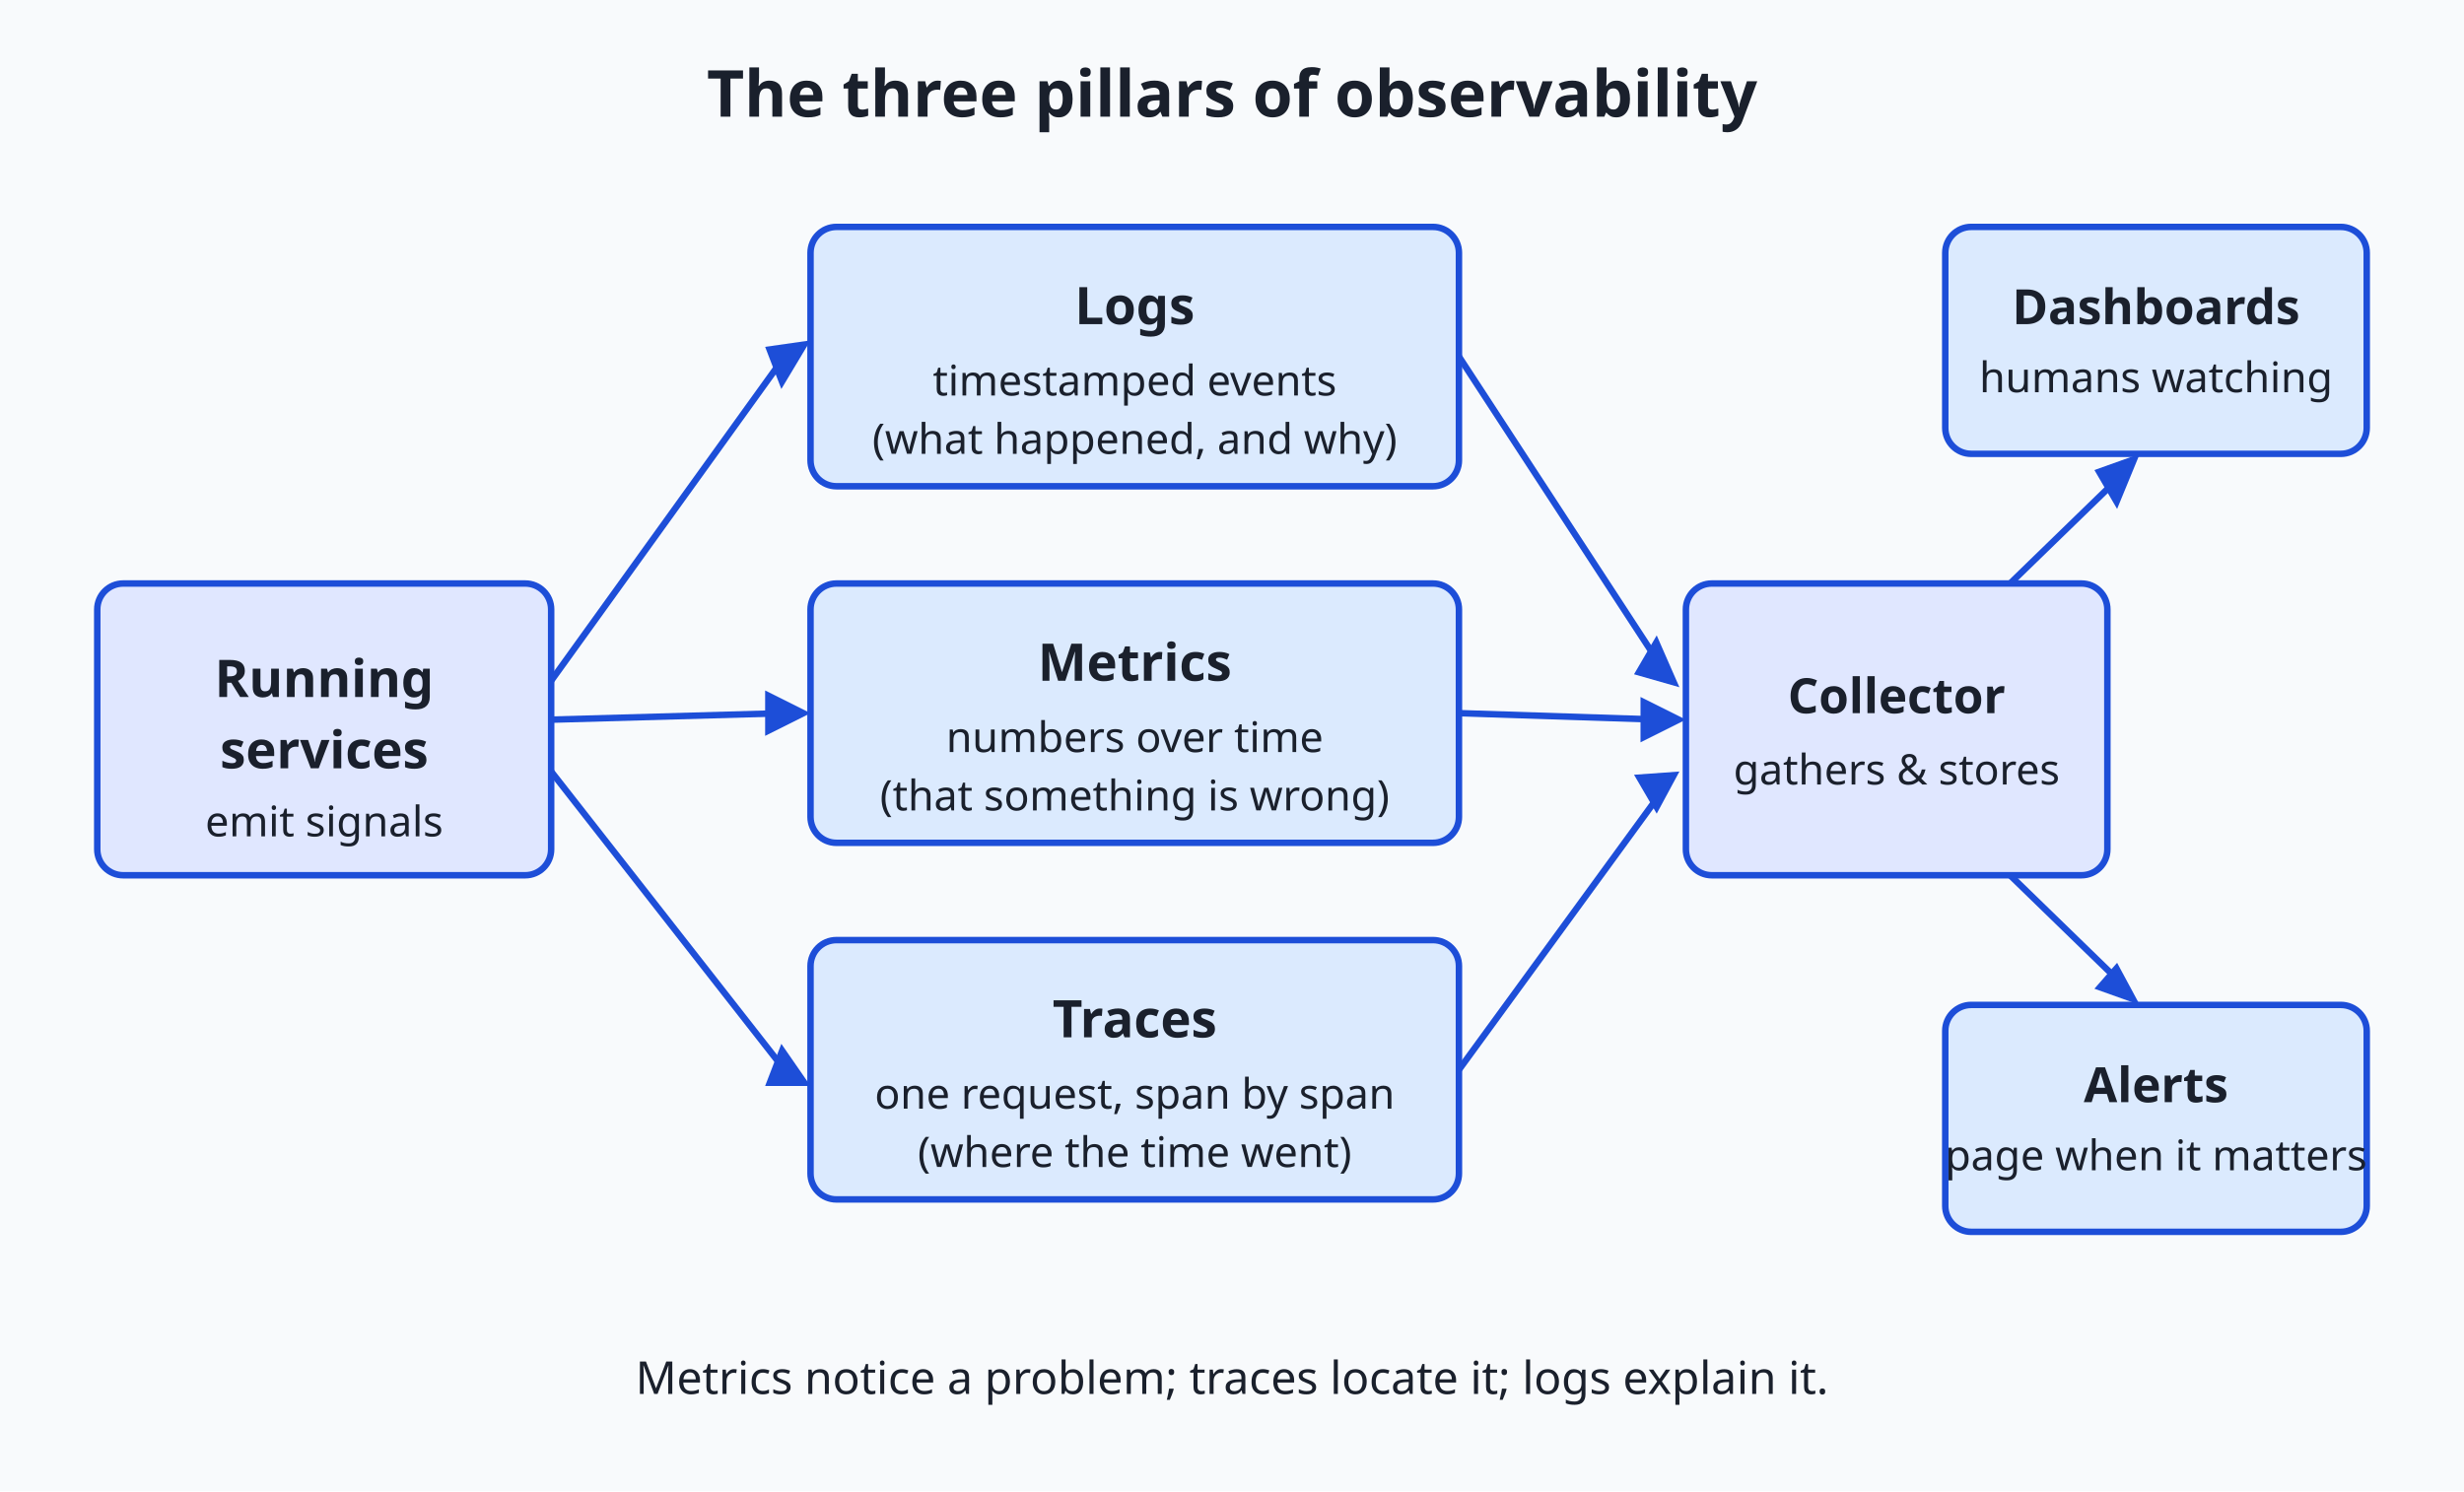
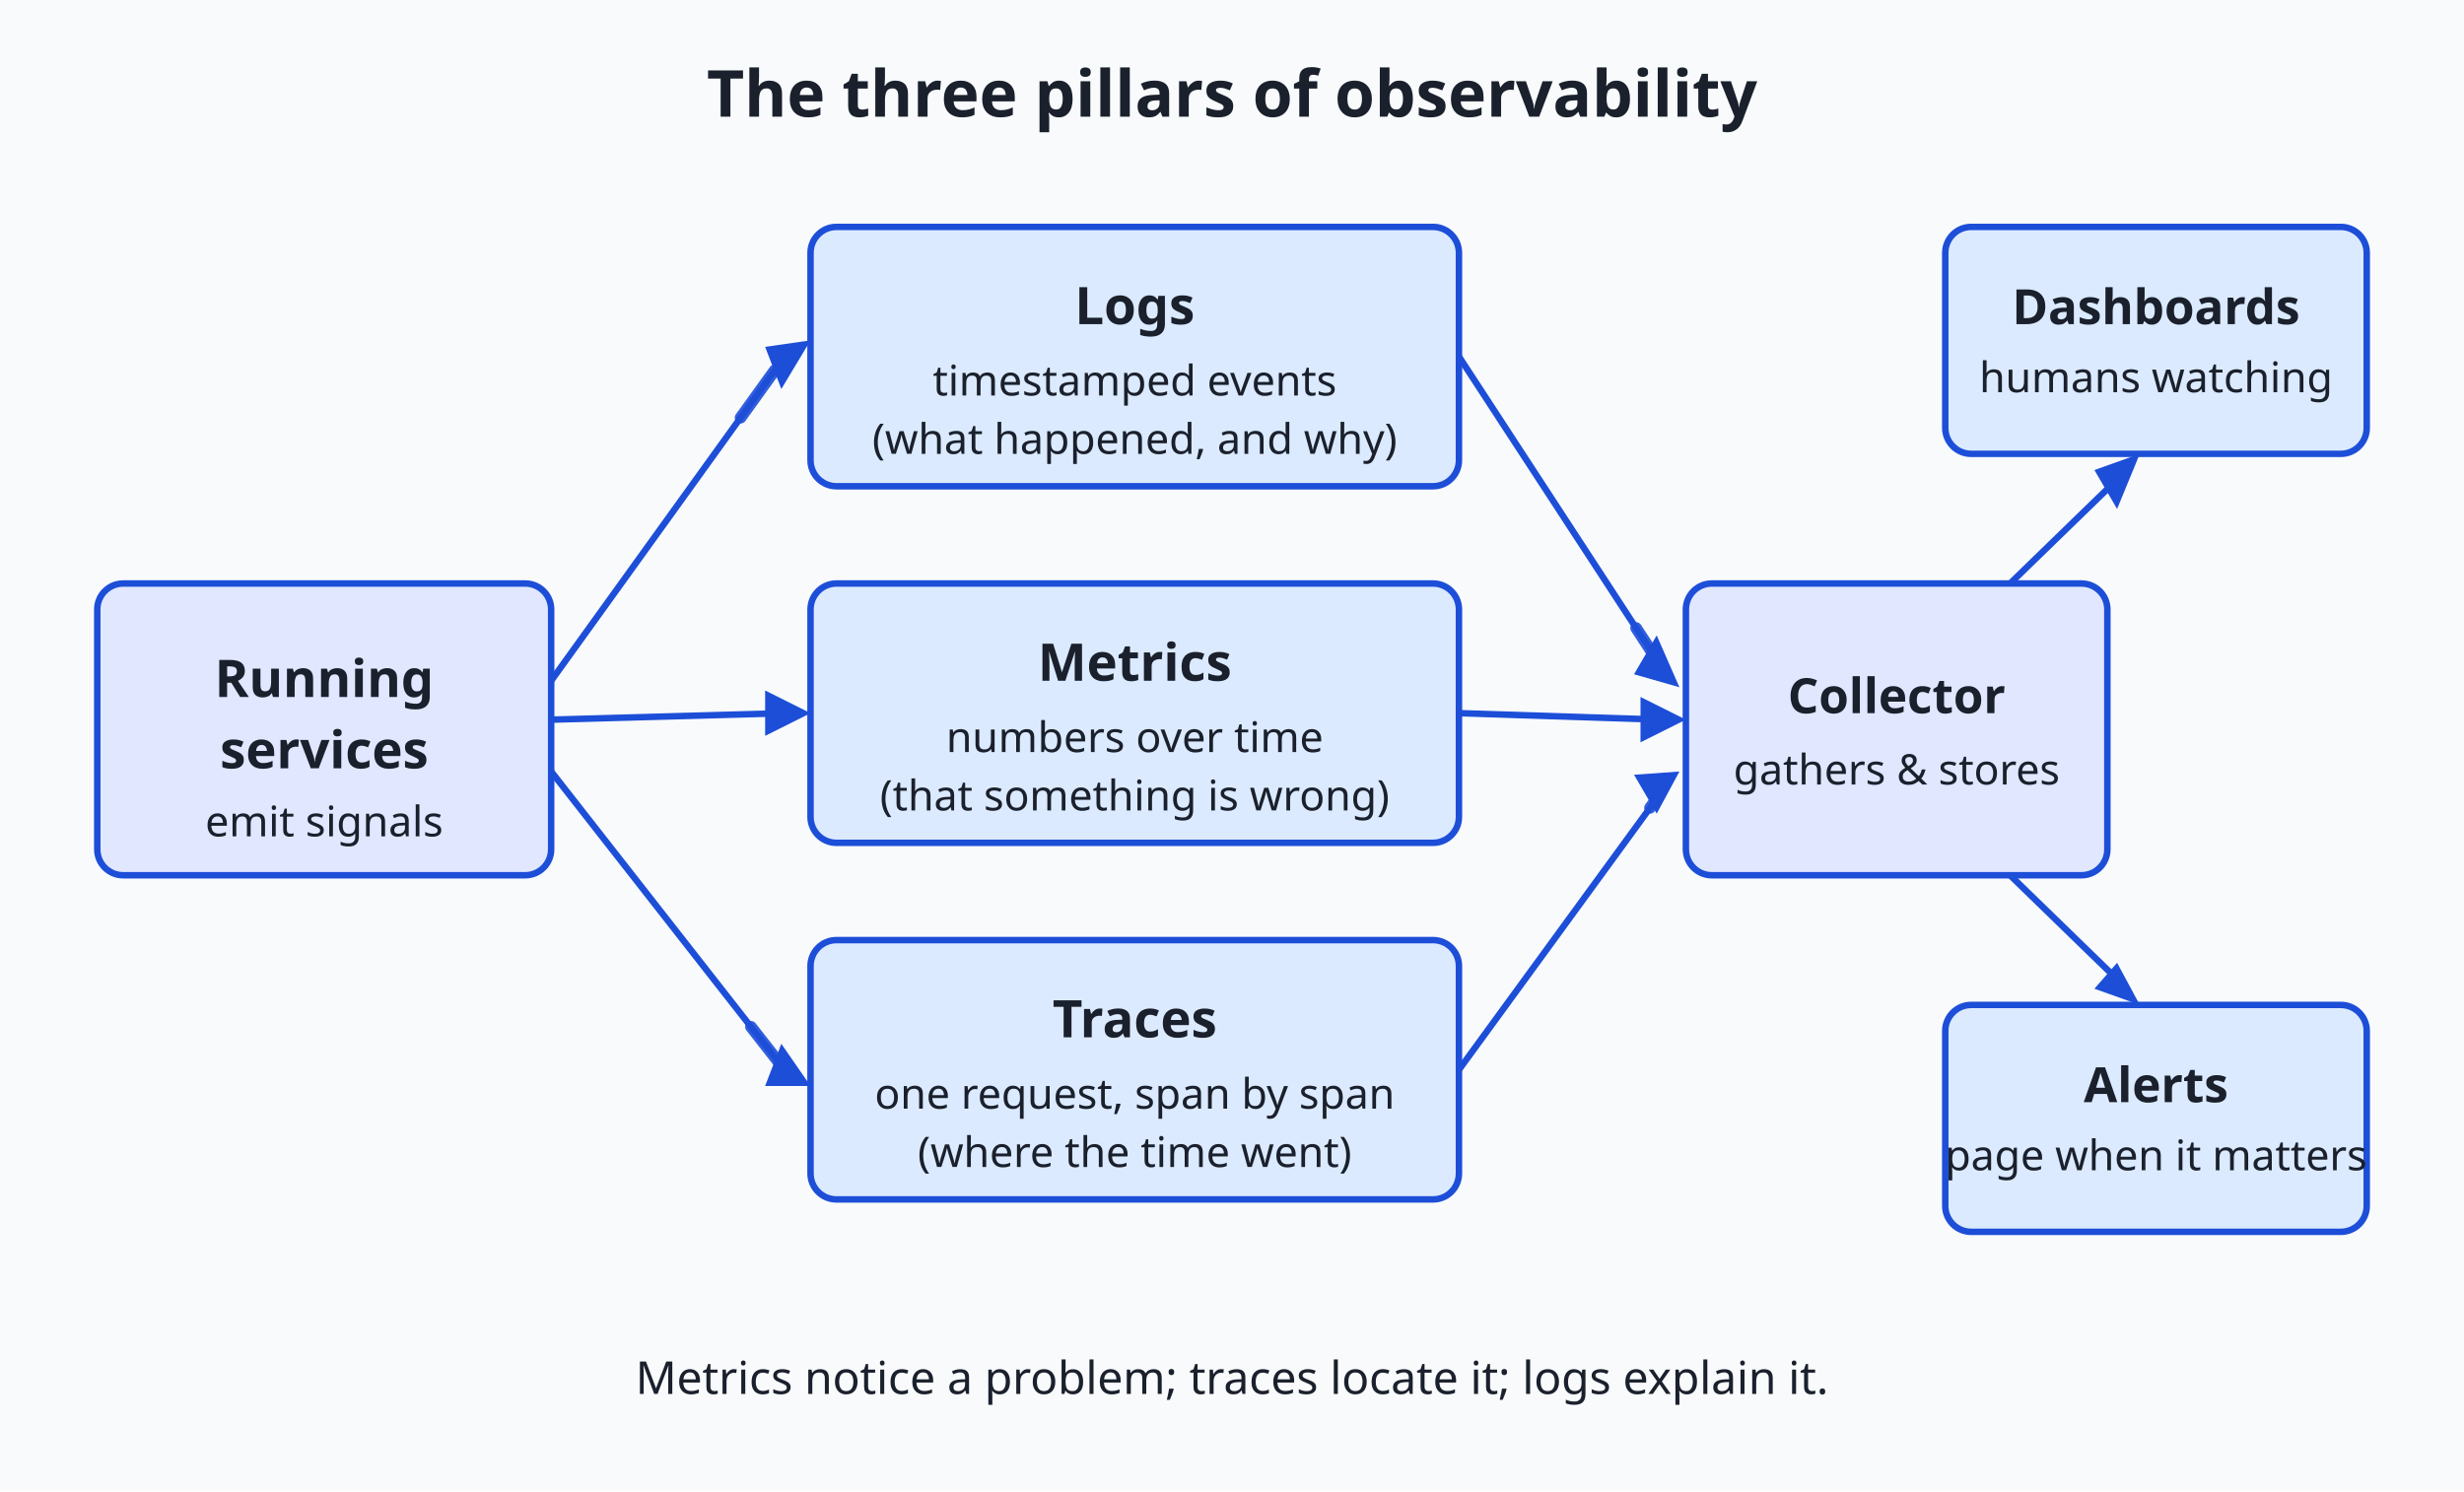
<svg xmlns="http://www.w3.org/2000/svg" viewBox="0 0 760 460" role="img" font-family="system-ui, sans-serif">
  <rect x="0" y="0" width="760" height="460" fill="#f8fafc" />
  <text x="380" y="36" text-anchor="middle" font-size="20" font-weight="bold" fill="#1a202c">The three pillars of observability</text>
  <rect x="30" y="180" width="140" height="90" fill="#e0e7ff" stroke="#1d4ed8" stroke-width="2" rx="8" />
  <text x="100" y="215" text-anchor="middle" font-size="16" font-weight="bold" fill="#1a202c">Running</text>
  <text x="100" y="237" text-anchor="middle" font-size="16" font-weight="bold" fill="#1a202c">services</text>
  <text x="100" y="258" text-anchor="middle" font-size="13" fill="#1a202c">emit signals</text>
  <rect x="250" y="70" width="200" height="80" fill="#dbeafe" stroke="#1d4ed8" stroke-width="2" rx="8" />
  <text x="350" y="100" text-anchor="middle" font-size="16" font-weight="bold" fill="#1a202c">Logs</text>
  <text x="350" y="122" text-anchor="middle" font-size="13" fill="#1a202c">timestamped events</text>
  <text x="350" y="140" text-anchor="middle" font-size="13" fill="#1a202c">(what happened, and why)</text>
  <rect x="250" y="180" width="200" height="80" fill="#dbeafe" stroke="#1d4ed8" stroke-width="2" rx="8" />
  <text x="350" y="210" text-anchor="middle" font-size="16" font-weight="bold" fill="#1a202c">Metrics</text>
  <text x="350" y="232" text-anchor="middle" font-size="13" fill="#1a202c">numbers over time</text>
  <text x="350" y="250" text-anchor="middle" font-size="13" fill="#1a202c">(that something is wrong)</text>
  <rect x="250" y="290" width="200" height="80" fill="#dbeafe" stroke="#1d4ed8" stroke-width="2" rx="8" />
  <text x="350" y="320" text-anchor="middle" font-size="16" font-weight="bold" fill="#1a202c">Traces</text>
  <text x="350" y="342" text-anchor="middle" font-size="13" fill="#1a202c">one request, span by span</text>
  <text x="350" y="360" text-anchor="middle" font-size="13" fill="#1a202c">(where the time went)</text>
  <line x1="170" y1="210" x2="242" y2="110" stroke="#1d4ed8" stroke-width="2" />
  <polygon points="250,105 236,107 241,120" fill="#1d4ed8" />
  <line x1="170" y1="222" x2="242" y2="220" stroke="#1d4ed8" stroke-width="2" />
  <polygon points="250,220 236,213 236,227" fill="#1d4ed8" />
  <line x1="170" y1="238" x2="242" y2="330" stroke="#1d4ed8" stroke-width="2" />
  <polygon points="250,335 241,322 236,335" fill="#1d4ed8" />
  <rect x="520" y="180" width="130" height="90" fill="#e0e7ff" stroke="#1d4ed8" stroke-width="2" rx="8" />
  <text x="585" y="220" text-anchor="middle" font-size="15" font-weight="bold" fill="#1a202c">Collector</text>
  <text x="585" y="242" text-anchor="middle" font-size="13" fill="#1a202c">gathers &amp; stores</text>
  <line x1="450" y1="110" x2="512" y2="205" stroke="#1d4ed8" stroke-width="2" />
  <polygon points="518,212 504,208 511,196" fill="#1d4ed8" />
  <line x1="450" y1="220" x2="512" y2="222" stroke="#1d4ed8" stroke-width="2" />
  <polygon points="520,222 506,215 506,229" fill="#1d4ed8" />
  <line x1="450" y1="330" x2="512" y2="245" stroke="#1d4ed8" stroke-width="2" />
  <polygon points="518,238 511,251 504,239" fill="#1d4ed8" />
  <rect x="600" y="70" width="130" height="70" fill="#dbeafe" stroke="#1d4ed8" stroke-width="2" rx="8" />
  <text x="665" y="100" text-anchor="middle" font-size="15" font-weight="bold" fill="#1a202c">Dashboards</text>
  <text x="665" y="121" text-anchor="middle" font-size="13" fill="#1a202c">humans watching</text>
  <rect x="600" y="310" width="130" height="70" fill="#dbeafe" stroke="#1d4ed8" stroke-width="2" rx="8" />
  <text x="665" y="340" text-anchor="middle" font-size="15" font-weight="bold" fill="#1a202c">Alerts</text>
  <text x="665" y="361" text-anchor="middle" font-size="13" fill="#1a202c">page when it matters</text>
  <line x1="620" y1="180" x2="655" y2="146" stroke="#1d4ed8" stroke-width="2" />
  <polygon points="660,140 646,145 653,157" fill="#1d4ed8" />
  <line x1="620" y1="270" x2="655" y2="304" stroke="#1d4ed8" stroke-width="2" />
  <polygon points="660,310 653,297 646,305" fill="#1d4ed8" />
  <text x="380" y="430" text-anchor="middle" font-size="14" fill="#1a202c">Metrics notice a problem; traces locate it; logs explain it.</text>
+   <style>
+     /* Travelling highlights on arrows that are already drawn. Added by
+        scripts/animate-diagrams.mjs; no original element was modified, so
+        removing this block restores the diagram exactly.
+ 
+        reduce-ok: .dx-flow is a highlight sliding along an arrow the reader can
+        already see, complete with its head and its direction. With the motion
+        off there is no second arrow to miss — only the moving glint is gone. */
+     @keyframes dxflow{from{stroke-dashoffset:18}to{stroke-dashoffset:-100}}
+     .dx-flow{animation:dxflow 3.6s cubic-bezier(.5,0,.5,1) infinite;opacity:.9}
+     .dx-f0{animation-delay:0.00s}.dx-f1{animation-delay:0.36s}.dx-f2{animation-delay:0.72s}.dx-f3{animation-delay:1.08s}.dx-f4{animation-delay:1.44s}.dx-f5{animation-delay:1.80s}.dx-f6{animation-delay:2.16s}.dx-f7{animation-delay:2.52s}
+     @media (prefers-reduced-motion:reduce){
+       .dx-flow{animation:none;opacity:0}
+     }
+   </style>
+   <g aria-hidden="true">
+     <path class="dx-flow dx-f0" d="M 450 110 L 512 205" stroke="#1d4ed8" stroke-width="3.6" fill="none" stroke-linecap="round" pathLength="100" stroke-dasharray="18 100" stroke-dashoffset="18" />
+     <path class="dx-flow dx-f1" d="M 170 210 L 242 110" stroke="#1d4ed8" stroke-width="3.6" fill="none" stroke-linecap="round" pathLength="100" stroke-dasharray="18 100" stroke-dashoffset="18" />
+     <path class="dx-flow dx-f2" d="M 620 180 L 655 146" stroke="#1d4ed8" stroke-width="3.6" fill="none" stroke-linecap="round" pathLength="100" stroke-dasharray="18 100" stroke-dashoffset="18" />
+     <path class="dx-flow dx-f3" d="M 170 222 L 242 220" stroke="#1d4ed8" stroke-width="3.6" fill="none" stroke-linecap="round" pathLength="100" stroke-dasharray="18 100" stroke-dashoffset="18" />
+     <path class="dx-flow dx-f4" d="M 170 238 L 242 330" stroke="#1d4ed8" stroke-width="3.6" fill="none" stroke-linecap="round" pathLength="100" stroke-dasharray="18 100" stroke-dashoffset="18" />
+     <path class="dx-flow dx-f5" d="M 450 220 L 512 222" stroke="#1d4ed8" stroke-width="3.6" fill="none" stroke-linecap="round" pathLength="100" stroke-dasharray="18 100" stroke-dashoffset="18" />
+     <path class="dx-flow dx-f6" d="M 620 270 L 655 304" stroke="#1d4ed8" stroke-width="3.6" fill="none" stroke-linecap="round" pathLength="100" stroke-dasharray="18 100" stroke-dashoffset="18" />
+     <path class="dx-flow dx-f7" d="M 450 330 L 512 245" stroke="#1d4ed8" stroke-width="3.6" fill="none" stroke-linecap="round" pathLength="100" stroke-dasharray="18 100" stroke-dashoffset="18" />
+   </g>
</svg>
